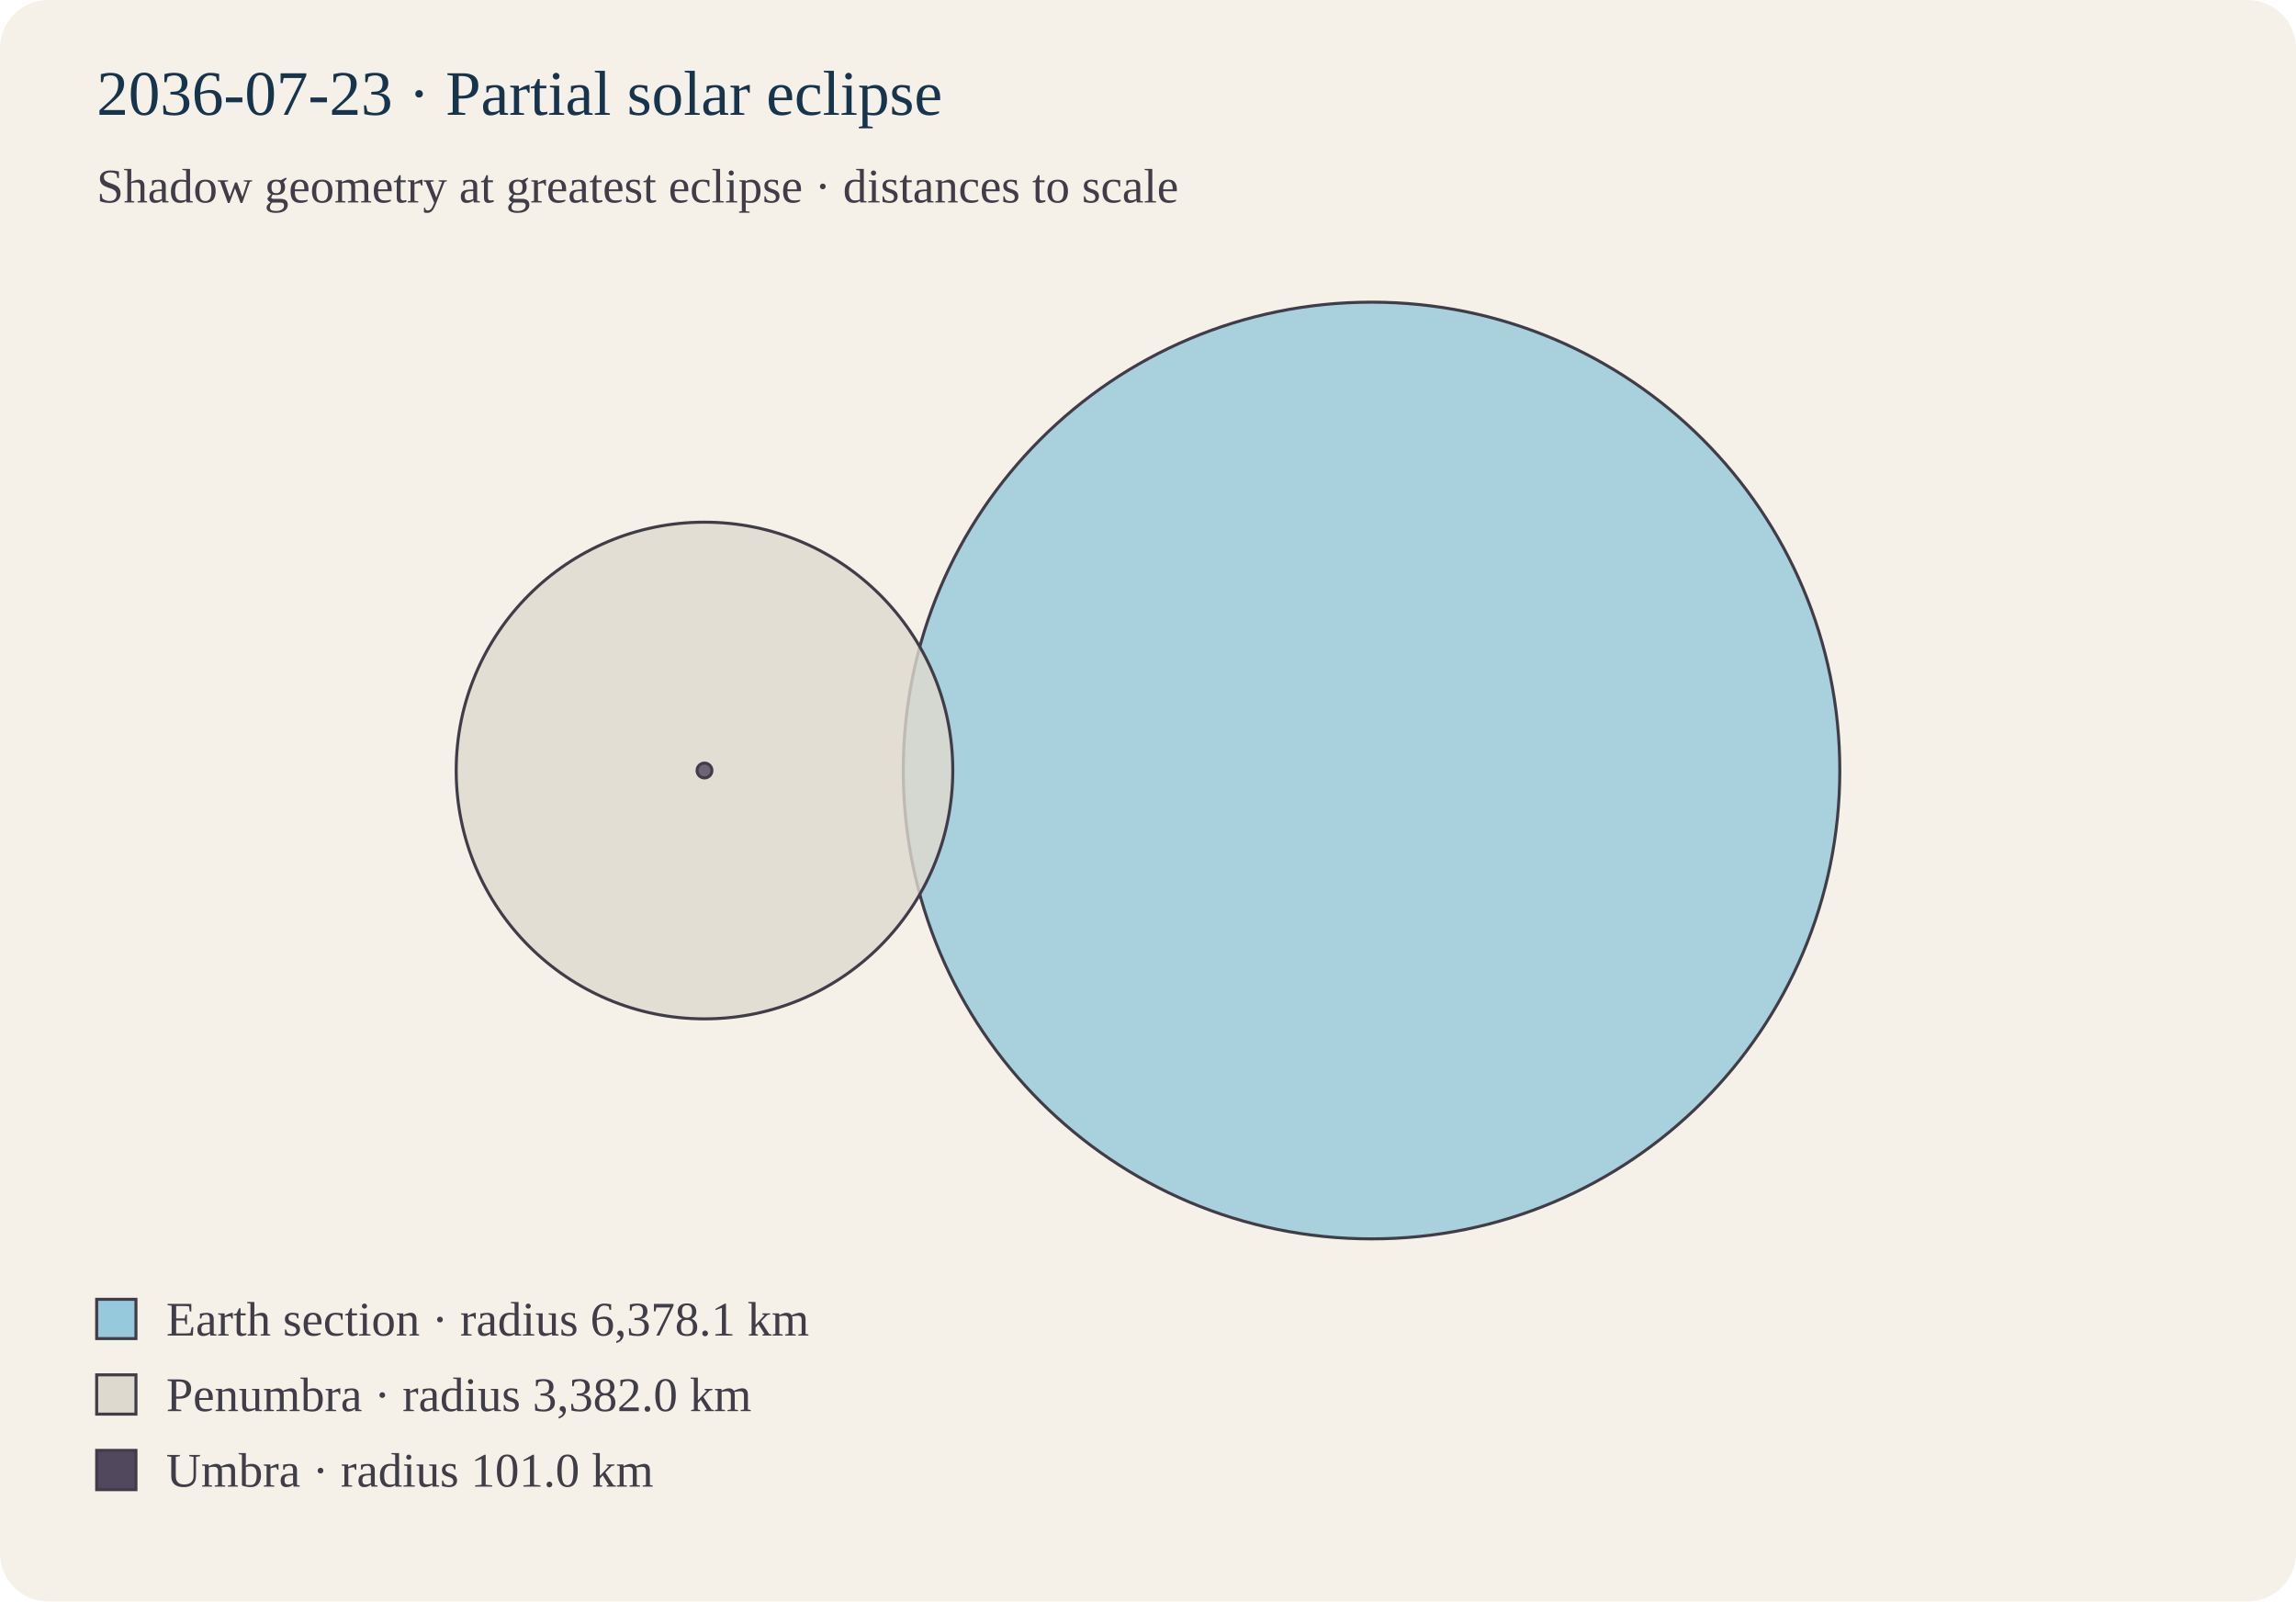
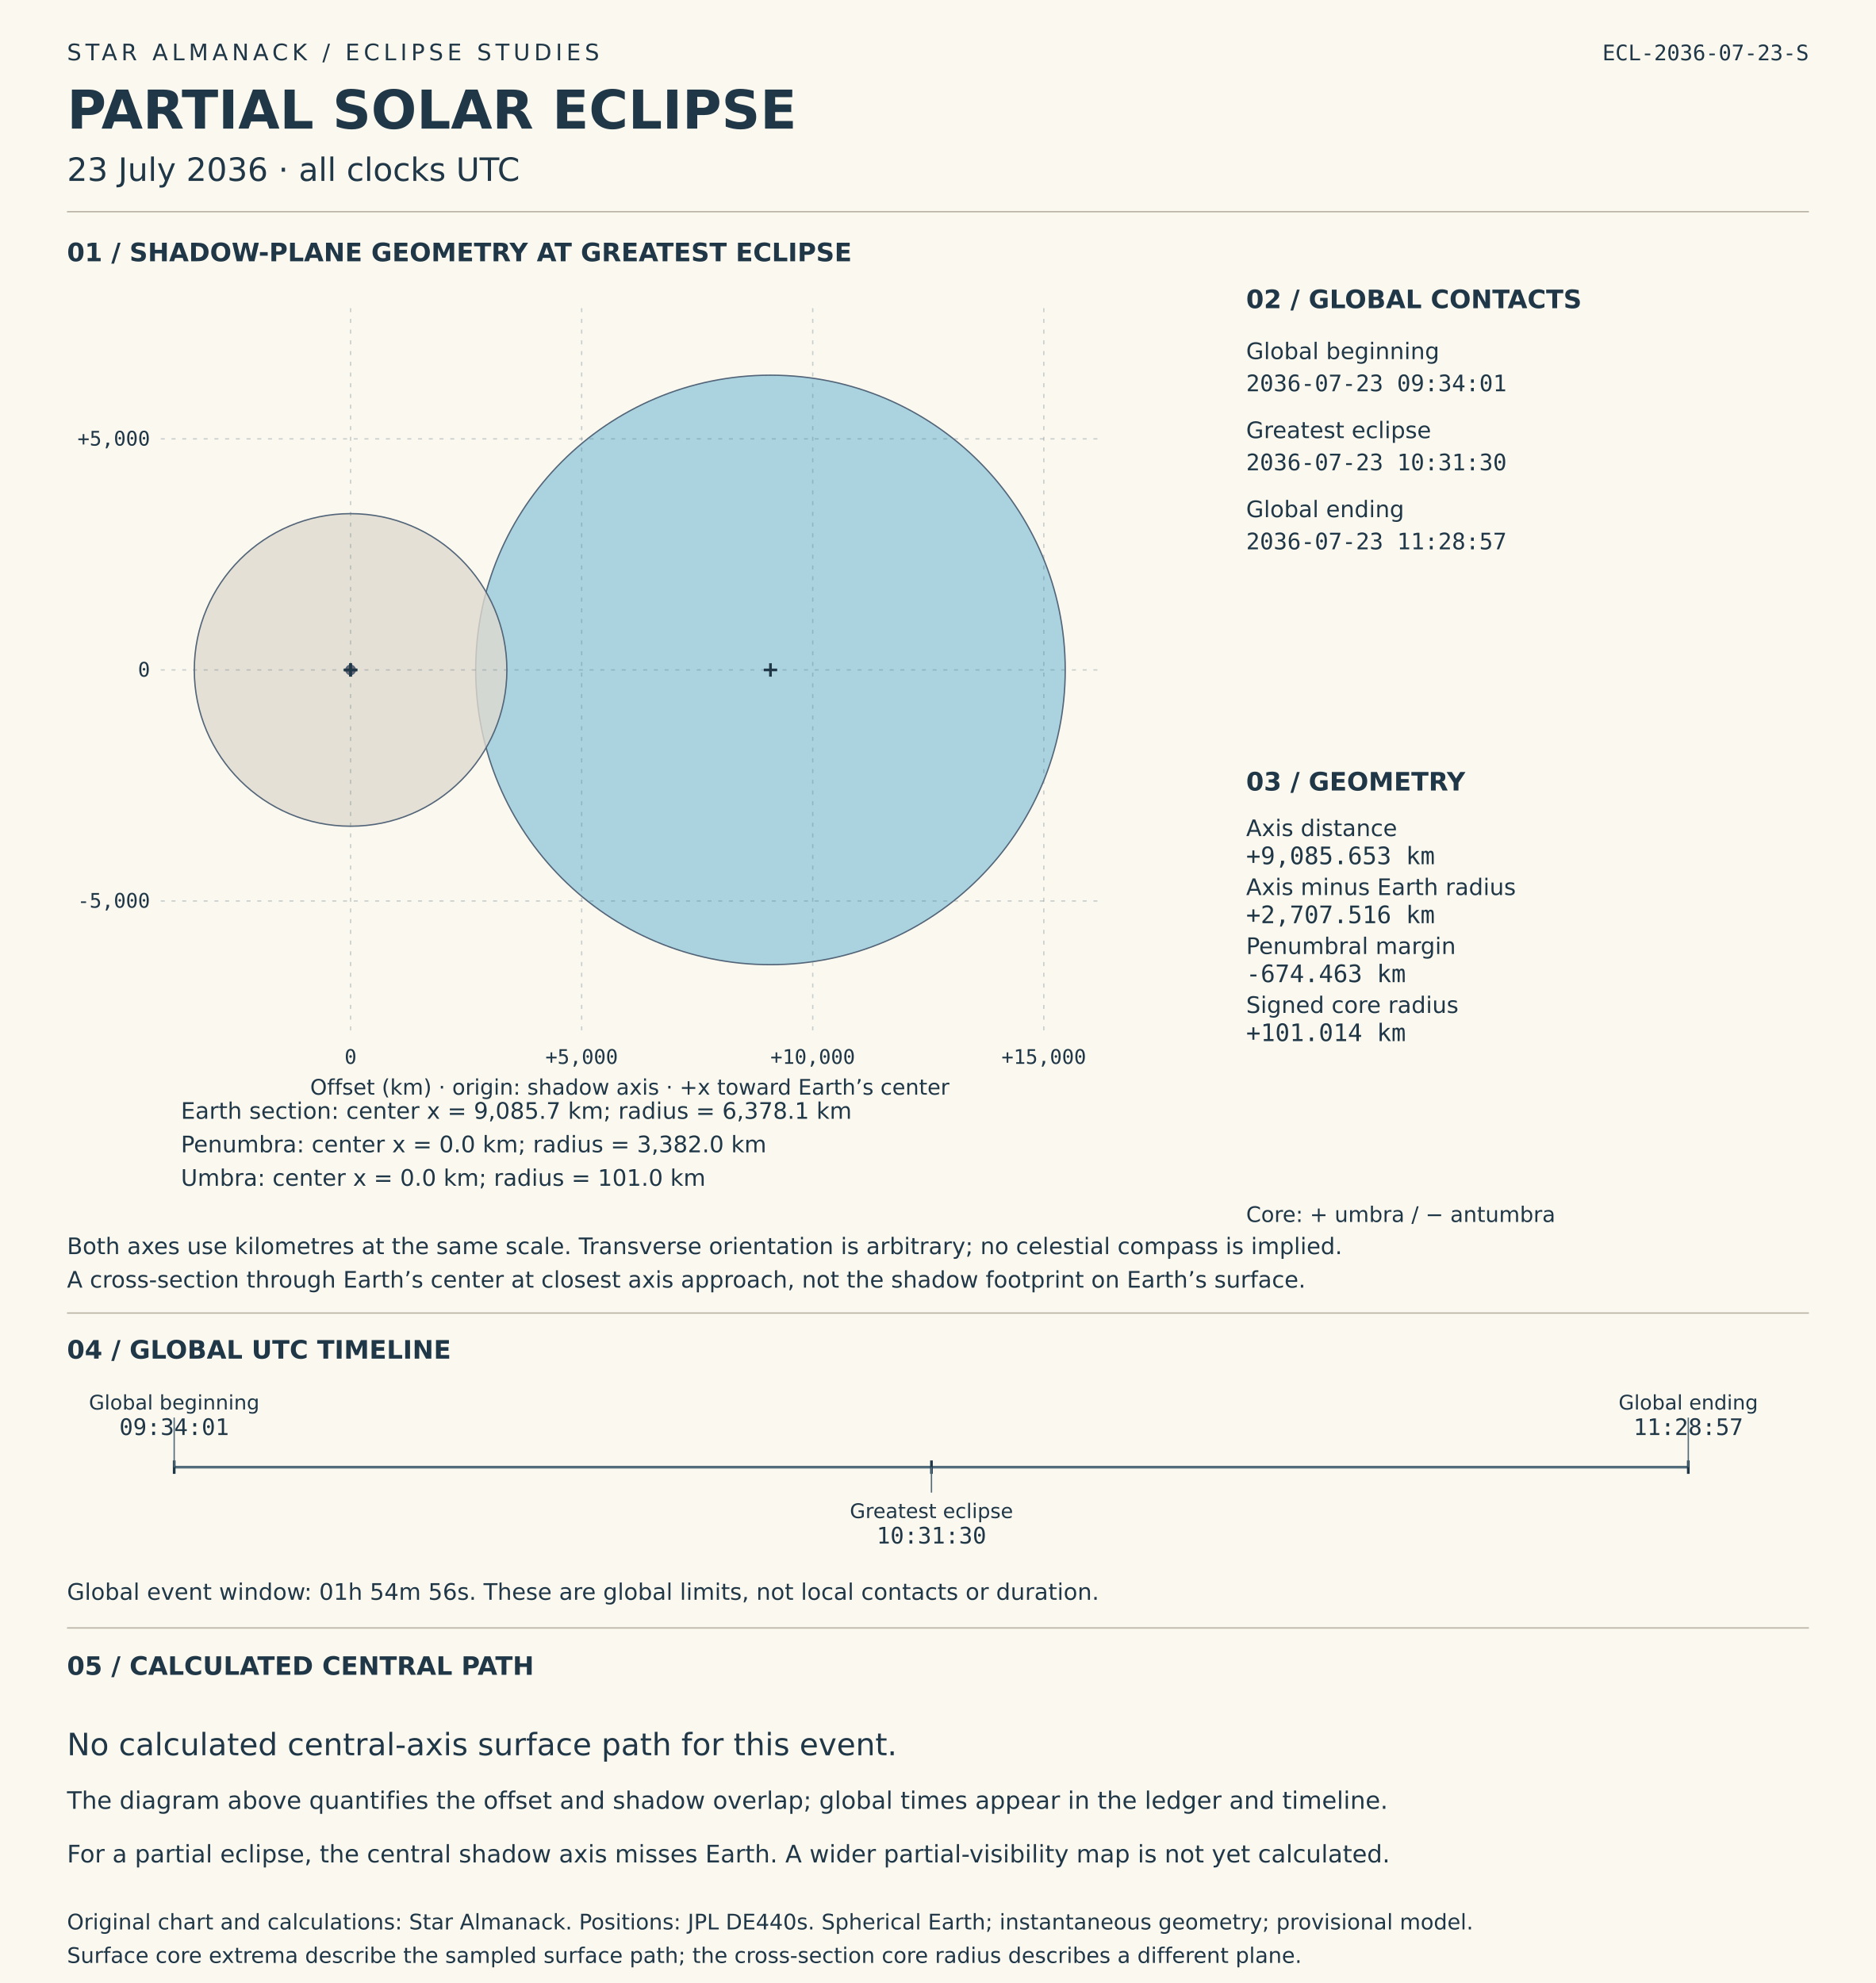
- <svg xmlns="http://www.w3.org/2000/svg" viewBox="0 0 760 530" role="img" aria-labelledby="art-title art-desc">
-   <rect width="760" height="530" rx="16" fill="#f5f1e8" />
-   <text x="32" y="38" font-size="21" fill="#17344d">2036-07-23 · Partial solar eclipse</text>
-   <text x="32" y="67" font-size="16" fill="#403d48">Shadow geometry at greatest eclipse · distances to scale</text>
-   <circle data-label="Earth section" cx="453.993" cy="255" r="155" fill="#96c9db" fill-opacity="0.8" stroke="#403d48" />
-   <circle data-label="Penumbra" cx="233.195" cy="255" r="82.188" fill="#ded9ce" fill-opacity="0.8" stroke="#403d48" />
-   <circle data-label="Umbra" cx="233.195" cy="255" r="2.455" fill="#51485d" fill-opacity="0.8" stroke="#403d48" />
-   <rect x="32" y="430" width="13" height="13" fill="#96c9db" stroke="#403d48" />
-   <text x="55" y="442" font-size="16" fill="#403d48">Earth section · radius 6,378.1 km</text>
-   <rect x="32" y="455" width="13" height="13" fill="#ded9ce" stroke="#403d48" />
-   <text x="55" y="467" font-size="16" fill="#403d48">Penumbra · radius 3,382.0 km</text>
-   <rect x="32" y="480" width="13" height="13" fill="#51485d" stroke="#403d48" />
-   <text x="55" y="492" font-size="16" fill="#403d48">Umbra · radius 101.0 km</text>
+ <svg xmlns="http://www.w3.org/2000/svg" viewBox="0 0 1400 1480" role="img" aria-labelledby="solar-title solar-desc">
+   <rect width="1400" height="1480" fill="#fbf8ef" />
+   <style>text{font-family:DejaVu Sans,sans-serif;fill:#203747}.mono{font-family:DejaVu Sans Mono,monospace;font-variant-numeric:tabular-nums}</style>
+   <text x="50" y="45" font-size="17" letter-spacing="3">STAR ALMANACK  /  ECLIPSE STUDIES</text>
+   <text x="50" y="96" font-size="40" font-weight="bold">PARTIAL SOLAR ECLIPSE</text>
+   <text x="50" y="135" font-size="24">23 July 2036  ·  all clocks UTC</text>
+   <text x="1350" y="45" font-size="16" text-anchor="end" class="mono">ECL-2036-07-23-S</text>
+   <line x1="50" y1="158" x2="1350" y2="158" stroke="#b8b3a4" />
+   <text x="50" y="195" font-size="19" font-weight="bold">01  /  SHADOW-PLANE GEOMETRY AT GREATEST ECLIPSE</text>
+   <circle data-label="Earth section" cx="575.015" cy="500.0" r="219.985" fill="#96c9db" fill-opacity=".8" stroke="#536579" />
+   <circle data-label="Penumbra" cx="261.646" cy="500.0" r="116.646" fill="#ded9ce" fill-opacity=".8" stroke="#536579" />
+   <circle data-label="Umbra" cx="261.646" cy="500.0" r="3.484" fill="#51485d" fill-opacity=".8" stroke="#536579" />
+   <g id="shadow-coordinate-grid">
+     <line x1="261.646" y1="230" x2="261.646" y2="770" stroke="#526c7b" stroke-opacity=".3" stroke-dasharray="3 5" />
+     <text x="261.646" y="794" font-size="15" text-anchor="middle" class="mono">0</text>
+     <line x1="434.099" y1="230" x2="434.099" y2="770" stroke="#526c7b" stroke-opacity=".3" stroke-dasharray="3 5" />
+     <text x="434.099" y="794" font-size="15" text-anchor="middle" class="mono">+5,000</text>
+     <line x1="606.551" y1="230" x2="606.551" y2="770" stroke="#526c7b" stroke-opacity=".3" stroke-dasharray="3 5" />
+     <text x="606.551" y="794" font-size="15" text-anchor="middle" class="mono">+10,000</text>
+     <line x1="779.004" y1="230" x2="779.004" y2="770" stroke="#526c7b" stroke-opacity=".3" stroke-dasharray="3 5" />
+     <text x="779.004" y="794" font-size="15" text-anchor="middle" class="mono">+15,000</text>
+     <line x1="120" y1="672.453" x2="820" y2="672.453" stroke="#526c7b" stroke-opacity=".3" stroke-dasharray="3 5" />
+     <text x="112" y="677.453" font-size="15" text-anchor="end" class="mono">-5,000</text>
+     <line x1="120" y1="500.0" x2="820" y2="500.0" stroke="#526c7b" stroke-opacity=".3" stroke-dasharray="3 5" />
+     <text x="112" y="505.0" font-size="15" text-anchor="end" class="mono">0</text>
+     <line x1="120" y1="327.547" x2="820" y2="327.547" stroke="#526c7b" stroke-opacity=".3" stroke-dasharray="3 5" />
+     <text x="112" y="332.547" font-size="15" text-anchor="end" class="mono">+5,000</text>
+   </g>
+   <line x1="570.015" y1="500.0" x2="580.015" y2="500.0" stroke="#203747" stroke-width="2" />
+   <line x1="575.015" y1="495.0" x2="575.015" y2="505.0" stroke="#203747" stroke-width="2" />
+   <text x="135" y="835" font-size="17">Earth section: center x = 9,085.7 km; radius = 6,378.1 km</text>
+   <line x1="256.646" y1="500.0" x2="266.646" y2="500.0" stroke="#203747" stroke-width="2" />
+   <line x1="261.646" y1="495.0" x2="261.646" y2="505.0" stroke="#203747" stroke-width="2" />
+   <text x="135" y="860" font-size="17">Penumbra: center x = 0.0 km; radius = 3,382.0 km</text>
+   <line x1="256.646" y1="500.0" x2="266.646" y2="500.0" stroke="#203747" stroke-width="2" />
+   <line x1="261.646" y1="495.0" x2="261.646" y2="505.0" stroke="#203747" stroke-width="2" />
+   <text x="135" y="885" font-size="17">Umbra: center x = 0.0 km; radius = 101.0 km</text>
+   <text x="470" y="817" font-size="16" text-anchor="middle">Offset (km) · origin: shadow axis · +x toward Earth’s center</text>
+   <text x="50" y="936" font-size="17">Both axes use kilometres at the same scale. Transverse orientation is arbitrary; no celestial compass is implied.</text>
+   <text x="50" y="961" font-size="17">A cross-section through Earth’s center at closest axis approach, not the shadow footprint on Earth’s surface.</text>
+   <text x="930" y="230" font-size="19" font-weight="bold">02  /  GLOBAL CONTACTS</text>
+   <text x="930" y="268" font-size="17">Global beginning</text>
+   <text x="930" y="292" font-size="17" class="mono">2036-07-23  09:34:01</text>
+   <text x="930" y="327" font-size="17">Greatest eclipse</text>
+   <text x="930" y="351" font-size="17" class="mono">2036-07-23  10:31:30</text>
+   <text x="930" y="386" font-size="17">Global ending</text>
+   <text x="930" y="410" font-size="17" class="mono">2036-07-23  11:28:57</text>
+   <text x="930" y="590" font-size="19" font-weight="bold">03  /  GEOMETRY</text>
+   <text x="930" y="624" font-size="17">Axis distance</text>
+   <text x="930" y="645" font-size="18" class="mono">+9,085.653 km</text>
+   <text x="930" y="668" font-size="17">Axis minus Earth radius</text>
+   <text x="930" y="689" font-size="18" class="mono">+2,707.516 km</text>
+   <text x="930" y="712" font-size="17">Penumbral margin</text>
+   <text x="930" y="733" font-size="18" class="mono">-674.463 km</text>
+   <text x="930" y="756" font-size="17">Signed core radius</text>
+   <text x="930" y="777" font-size="18" class="mono">+101.014 km</text>
+   <text x="930" y="912" font-size="16">Core: + umbra / − antumbra</text>
+   <line x1="50" y1="980" x2="1350" y2="980" stroke="#b8b3a4" />
+   <text x="50" y="1014" font-size="19" font-weight="bold">04  /  GLOBAL UTC TIMELINE</text>
+   <line x1="130" y1="1095" x2="1260" y2="1095" stroke="#526c7b" stroke-width="2" />
+   <line x1="130.0" y1="1090" x2="130.0" y2="1100" stroke="#203747" stroke-width="2" />
+   <line x1="130.0" y1="1095" x2="130.0" y2="1058" stroke="#526c7b" />
+   <text x="130.0" y="1052" font-size="15" text-anchor="middle">Global beginning</text>
+   <text x="130.0" y="1071" font-size="17" text-anchor="middle" class="mono">09:34:01</text>
+   <line x1="695.164" y1="1090" x2="695.164" y2="1100" stroke="#203747" stroke-width="2" />
+   <line x1="695.164" y1="1095" x2="695.164" y2="1114" stroke="#526c7b" />
+   <text x="695.164" y="1133" font-size="15" text-anchor="middle">Greatest eclipse</text>
+   <text x="695.164" y="1152" font-size="17" text-anchor="middle" class="mono">10:31:30</text>
+   <line x1="1260.0" y1="1090" x2="1260.0" y2="1100" stroke="#203747" stroke-width="2" />
+   <line x1="1260.0" y1="1095" x2="1260.0" y2="1058" stroke="#526c7b" />
+   <text x="1260.0" y="1052" font-size="15" text-anchor="middle">Global ending</text>
+   <text x="1260.0" y="1071" font-size="17" text-anchor="middle" class="mono">11:28:57</text>
+   <text x="50" y="1194" font-size="17">Global event window: 01h 54m 56s. These are global limits, not local contacts or duration.</text>
+   <line x1="50" y1="1215" x2="1350" y2="1215" stroke="#b8b3a4" />
+   <text x="50" y="1250" font-size="19" font-weight="bold">05  /  CALCULATED CENTRAL PATH</text>
+   <text x="50" y="1310" font-size="23">No calculated central-axis surface path for this event.</text>
+   <text x="50" y="1350" font-size="18">The diagram above quantifies the offset and shadow overlap; global times appear in the ledger and timeline.</text>
+   <text x="50" y="1390" font-size="18">For a partial eclipse, the central shadow axis misses Earth. A wider partial-visibility map is not yet calculated.</text>
+   <text x="50" y="1440" font-size="16">Original chart and calculations: Star Almanack. Positions: JPL DE440s. Spherical Earth; instantaneous geometry; provisional model.</text>
+   <text x="50" y="1465" font-size="16">Surface core extrema describe the sampled surface path; the cross-section core radius describes a different plane.</text>
</svg>
